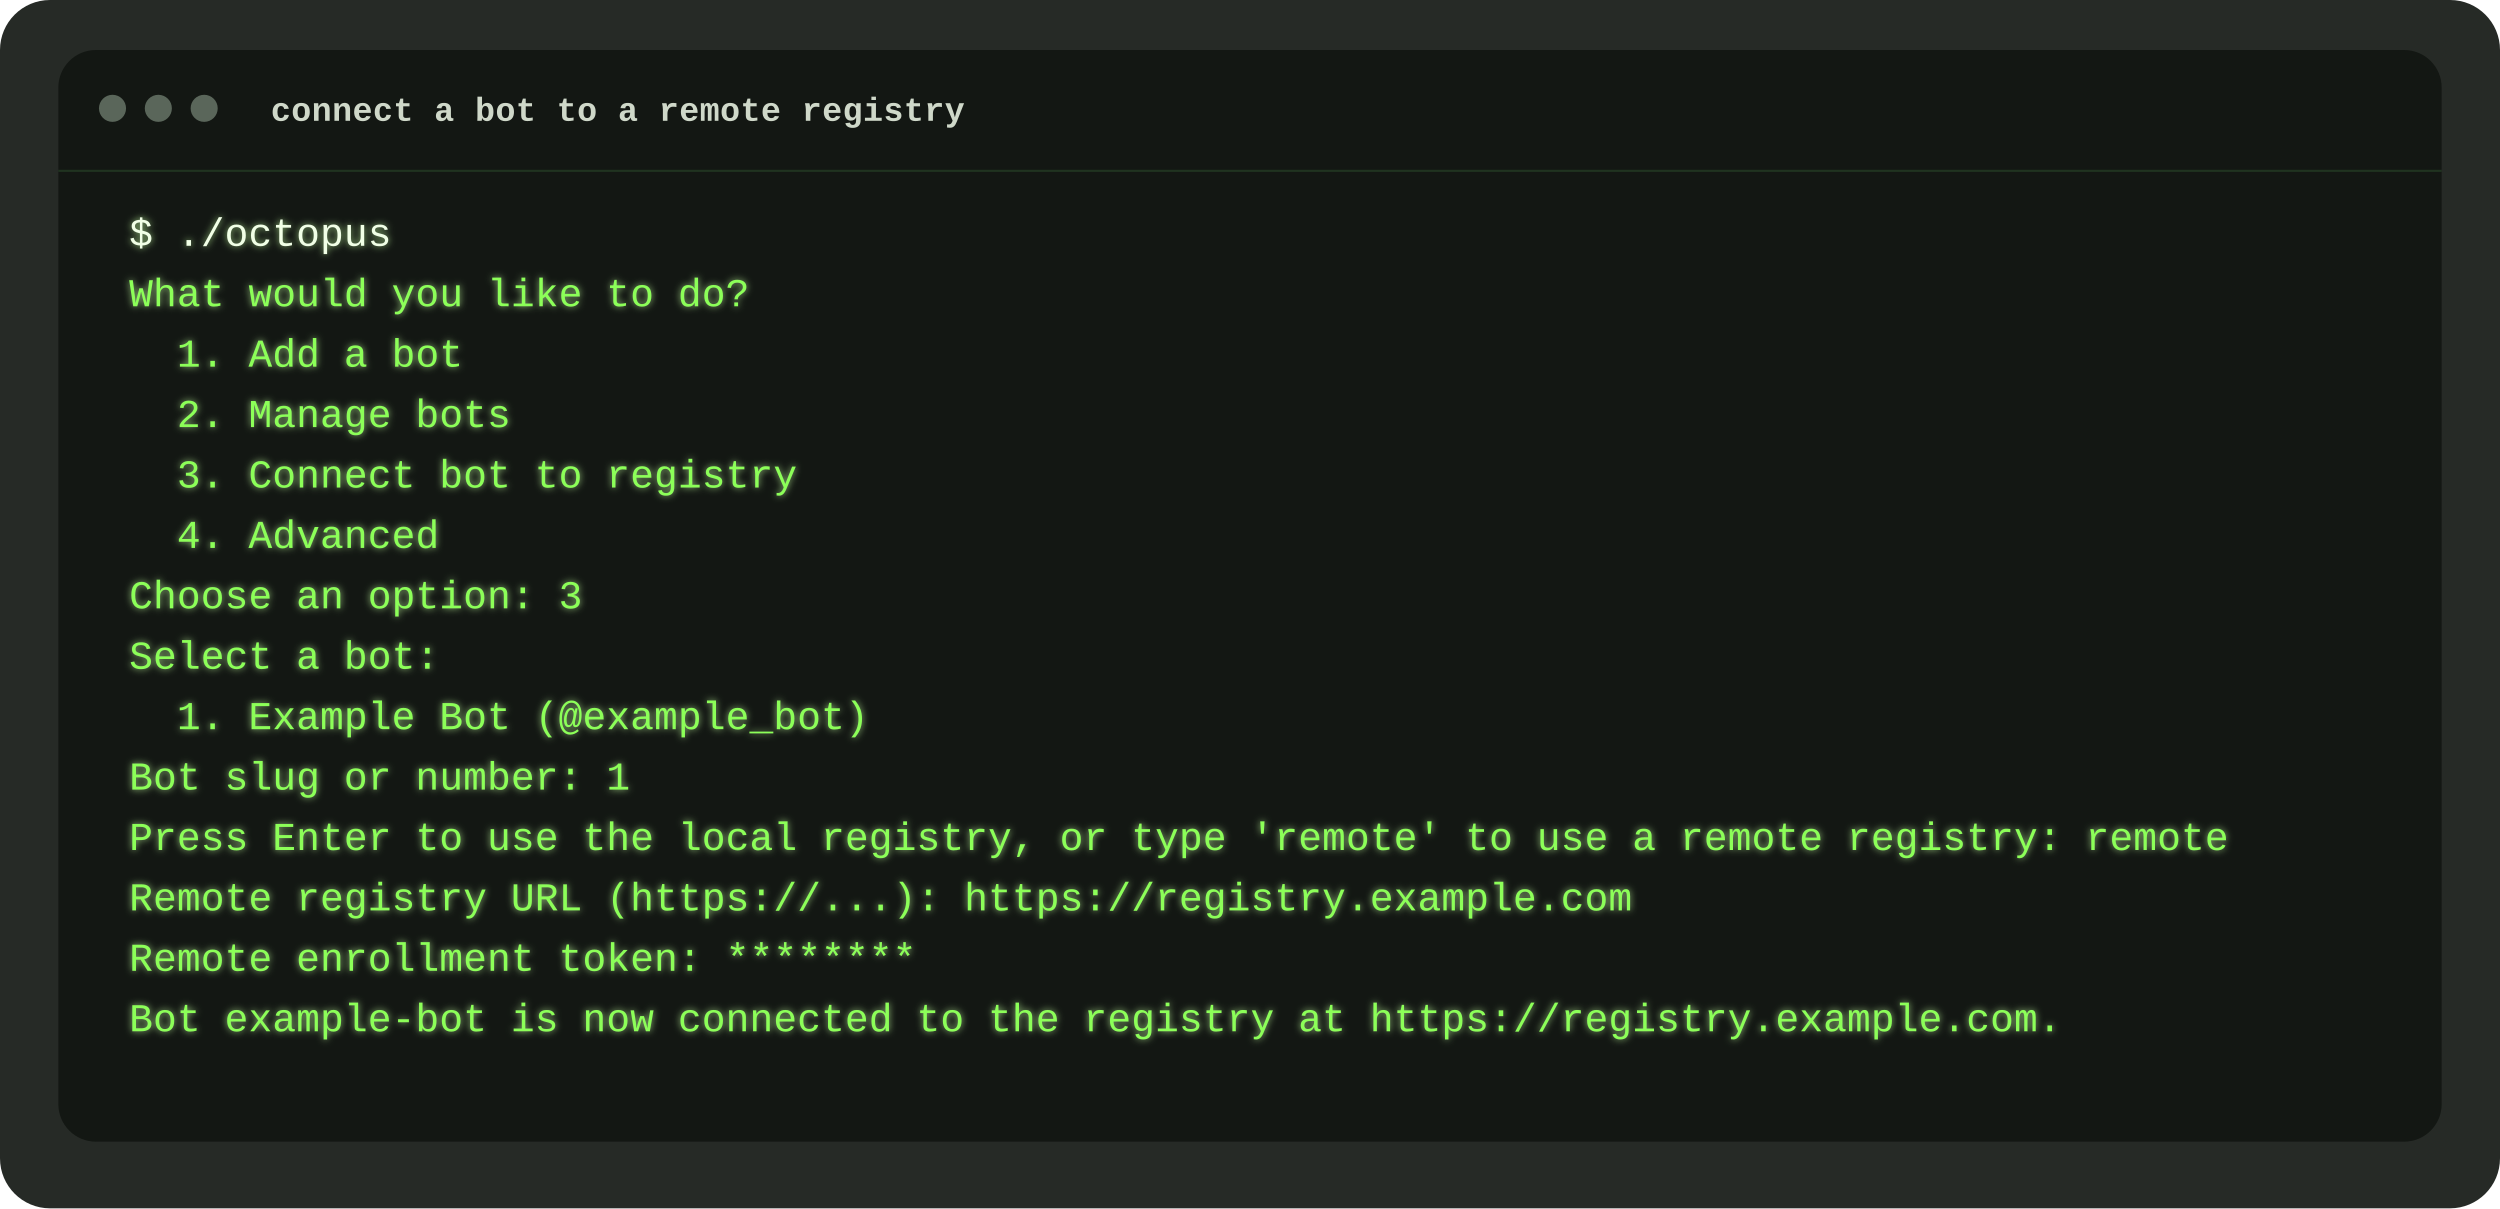
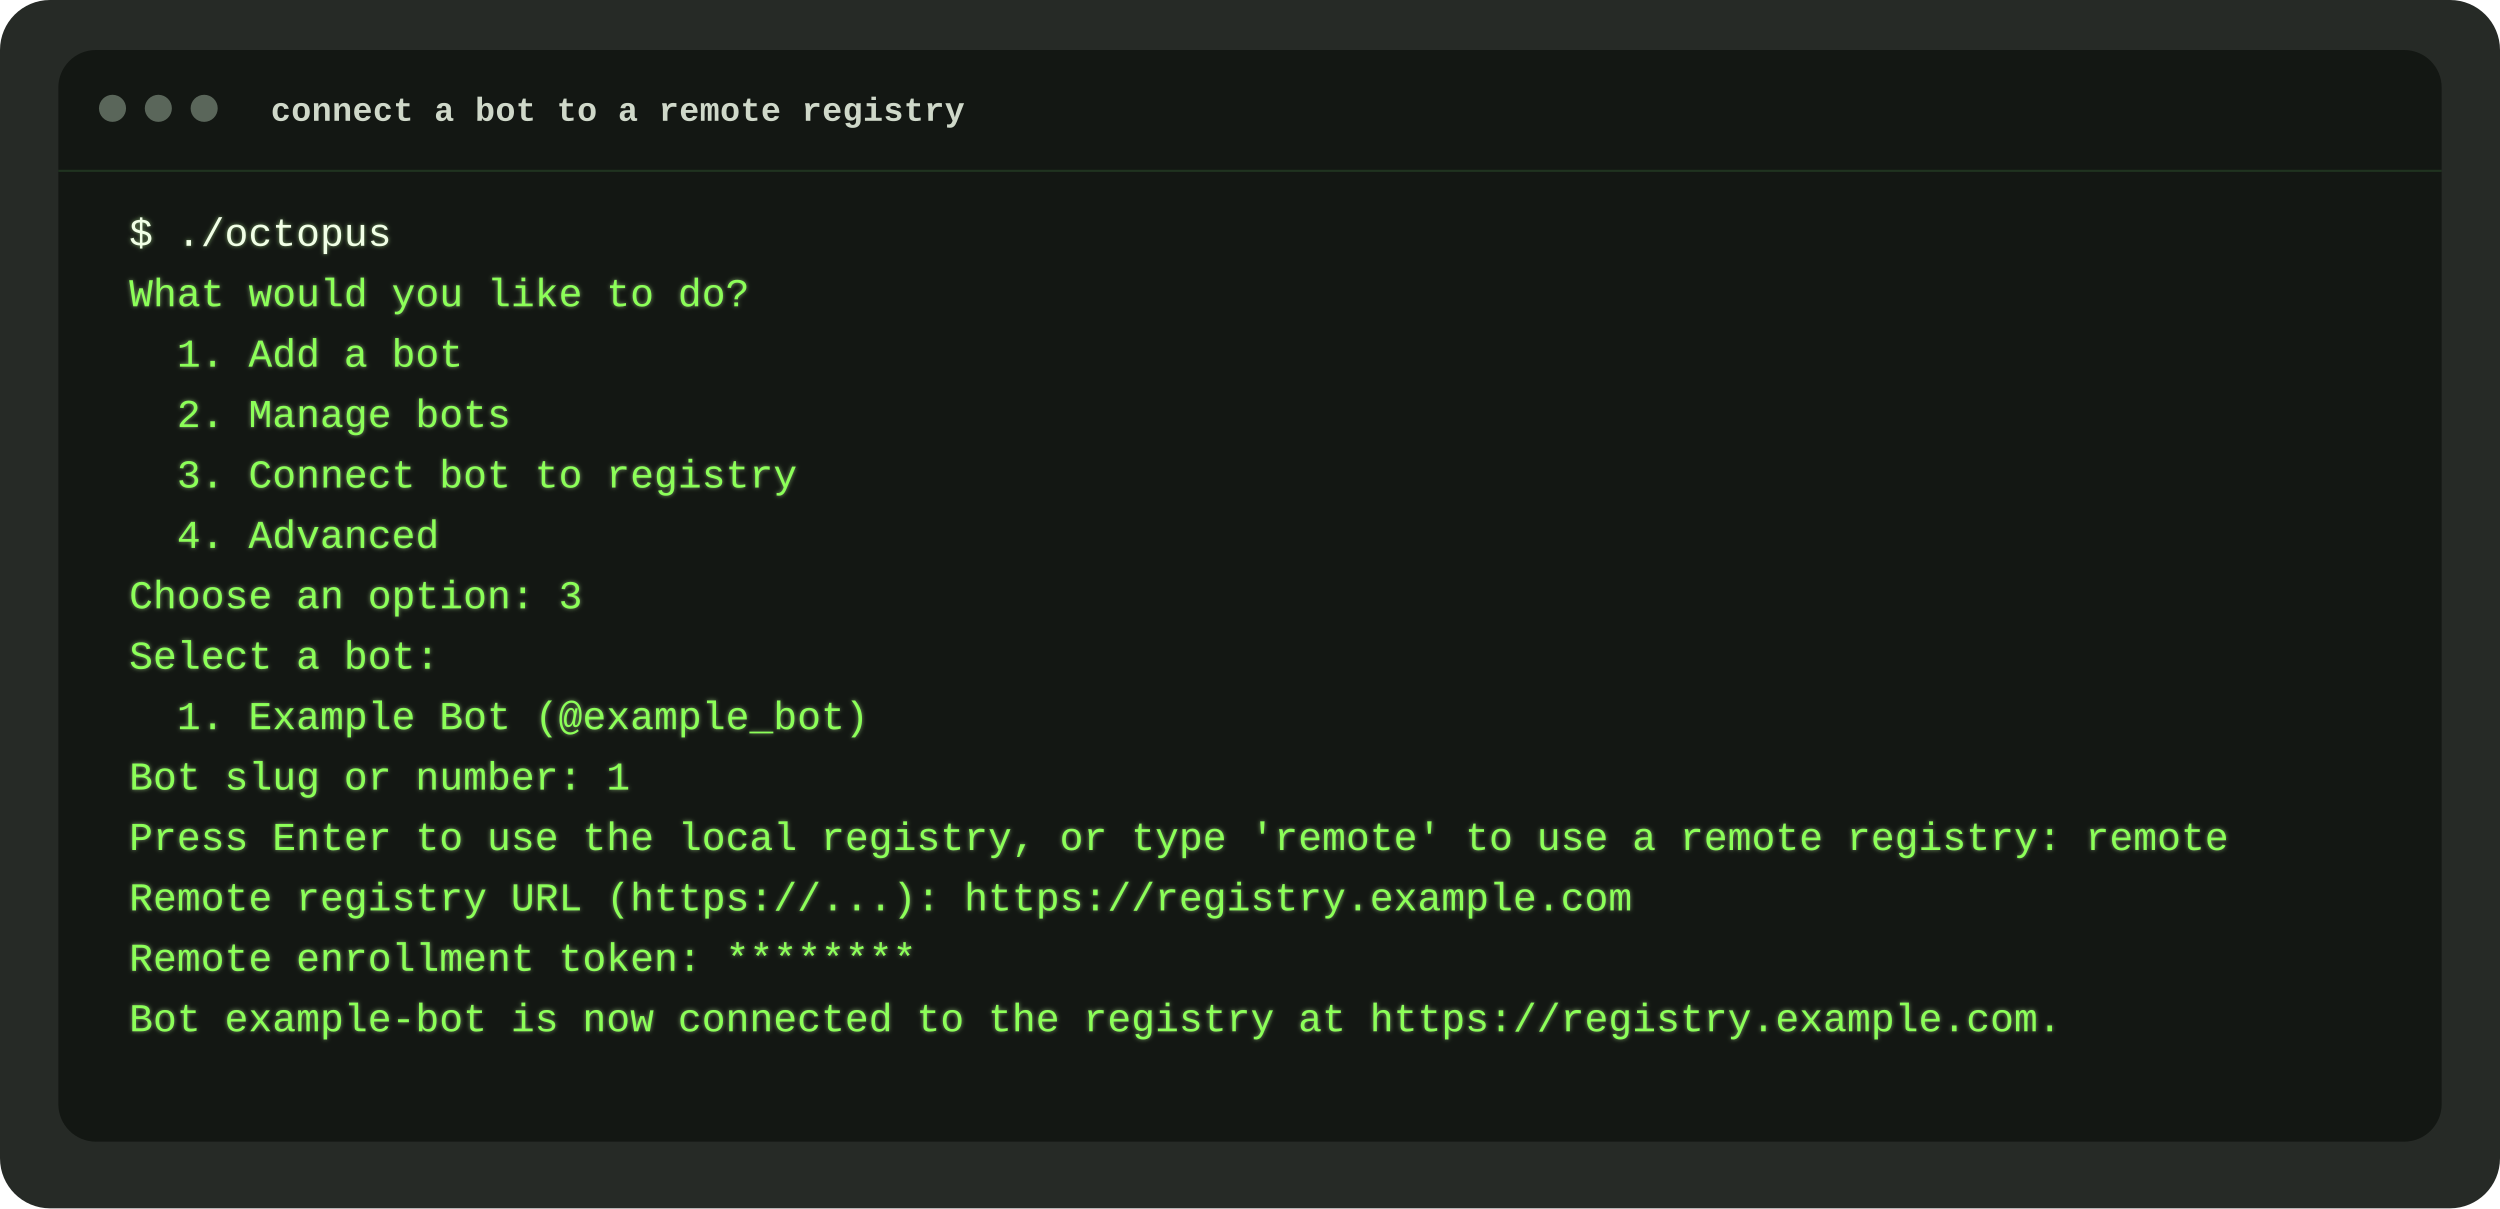
<svg xmlns="http://www.w3.org/2000/svg" width="1200" height="580" viewBox="0 0 1200 580" role="img" aria-labelledby="title desc">
  <style>
    .bg { fill: #262a26; }
    .panel { fill: #131713; }
    .rule { stroke: #274227; stroke-width: 1; opacity: 0.65; }
    .dot { fill: #5a665a; }
    .label { fill: #cfd8c9; font: 600 16px "IBM Plex Mono", "SFMono-Regular", Menlo, Monaco, Consolas, "Liberation Mono", monospace; letter-spacing: 0.2px; }
    .line { fill: #8cff58; font: 19px "IBM Plex Mono", "SFMono-Regular", Menlo, Monaco, Consolas, "Liberation Mono", monospace; letter-spacing: 0.05px; filter: url(#crt-glow); }
    .prompt { fill: #f1ffe6; }
  </style>
  <defs>
    <filter id="crt-glow" x="-20%" y="-20%" width="140%" height="140%">
-       <feGaussianBlur stdDeviation="1.7" result="blur" />
-       <feColorMatrix in="blur" type="matrix" values="0 0 0 0 0.55 0 0 0 0 1 0 0 0 0 0.35 0 0 0 0.8 0" result="glow" />
+       <feGaussianBlur stdDeviation="1.05" result="blur" />
+       <feColorMatrix in="blur" type="matrix" values="0 0 0 0 0.55 0 0 0 0 1 0 0 0 0 0.35 0 0 0 0.58 0" result="glow" />
      <feMerge>
        <feMergeNode in="glow" />
        <feMergeNode in="SourceGraphic" />
      </feMerge>
    </filter>
  </defs>
  <rect class="bg" x="0" y="0" width="1200" height="580" rx="24" />
  <g transform="translate(28 24)">
    <rect class="panel" x="0" y="0" width="1144" height="524" rx="18" />
    <circle class="dot" cx="26" cy="28" r="6.5" />
    <circle class="dot" cx="48" cy="28" r="6.5" />
    <circle class="dot" cx="70" cy="28" r="6.5" />
    <text class="label" x="102" y="34">connect a bot to a remote registry</text>
    <line class="rule" x1="0" y1="58" x2="1144" y2="58" />
    <text class="line" xml:space="preserve">
      <tspan class="prompt" x="34" y="94">$ ./octopus</tspan>
      <tspan x="34" dy="29">What would you like to do?</tspan>
      <tspan x="34" dy="29">  1. Add a bot</tspan>
      <tspan x="34" dy="29">  2. Manage bots</tspan>
      <tspan x="34" dy="29">  3. Connect bot to registry</tspan>
      <tspan x="34" dy="29">  4. Advanced</tspan>
      <tspan x="34" dy="29">Choose an option: 3</tspan>
      <tspan x="34" dy="29" />
      <tspan x="34" dy="29">Select a bot:</tspan>
      <tspan x="34" dy="29">  1. Example Bot (@example_bot)</tspan>
      <tspan x="34" dy="29">Bot slug or number: 1</tspan>
      <tspan x="34" dy="29">Press Enter to use the local registry, or type 'remote' to use a remote registry: remote</tspan>
      <tspan x="34" dy="29">Remote registry URL (https://...): https://registry.example.com</tspan>
      <tspan x="34" dy="29">Remote enrollment token: ********</tspan>
      <tspan x="34" dy="29">Bot example-bot is now connected to the registry at https://registry.example.com.</tspan>
    </text>
  </g>
</svg>
